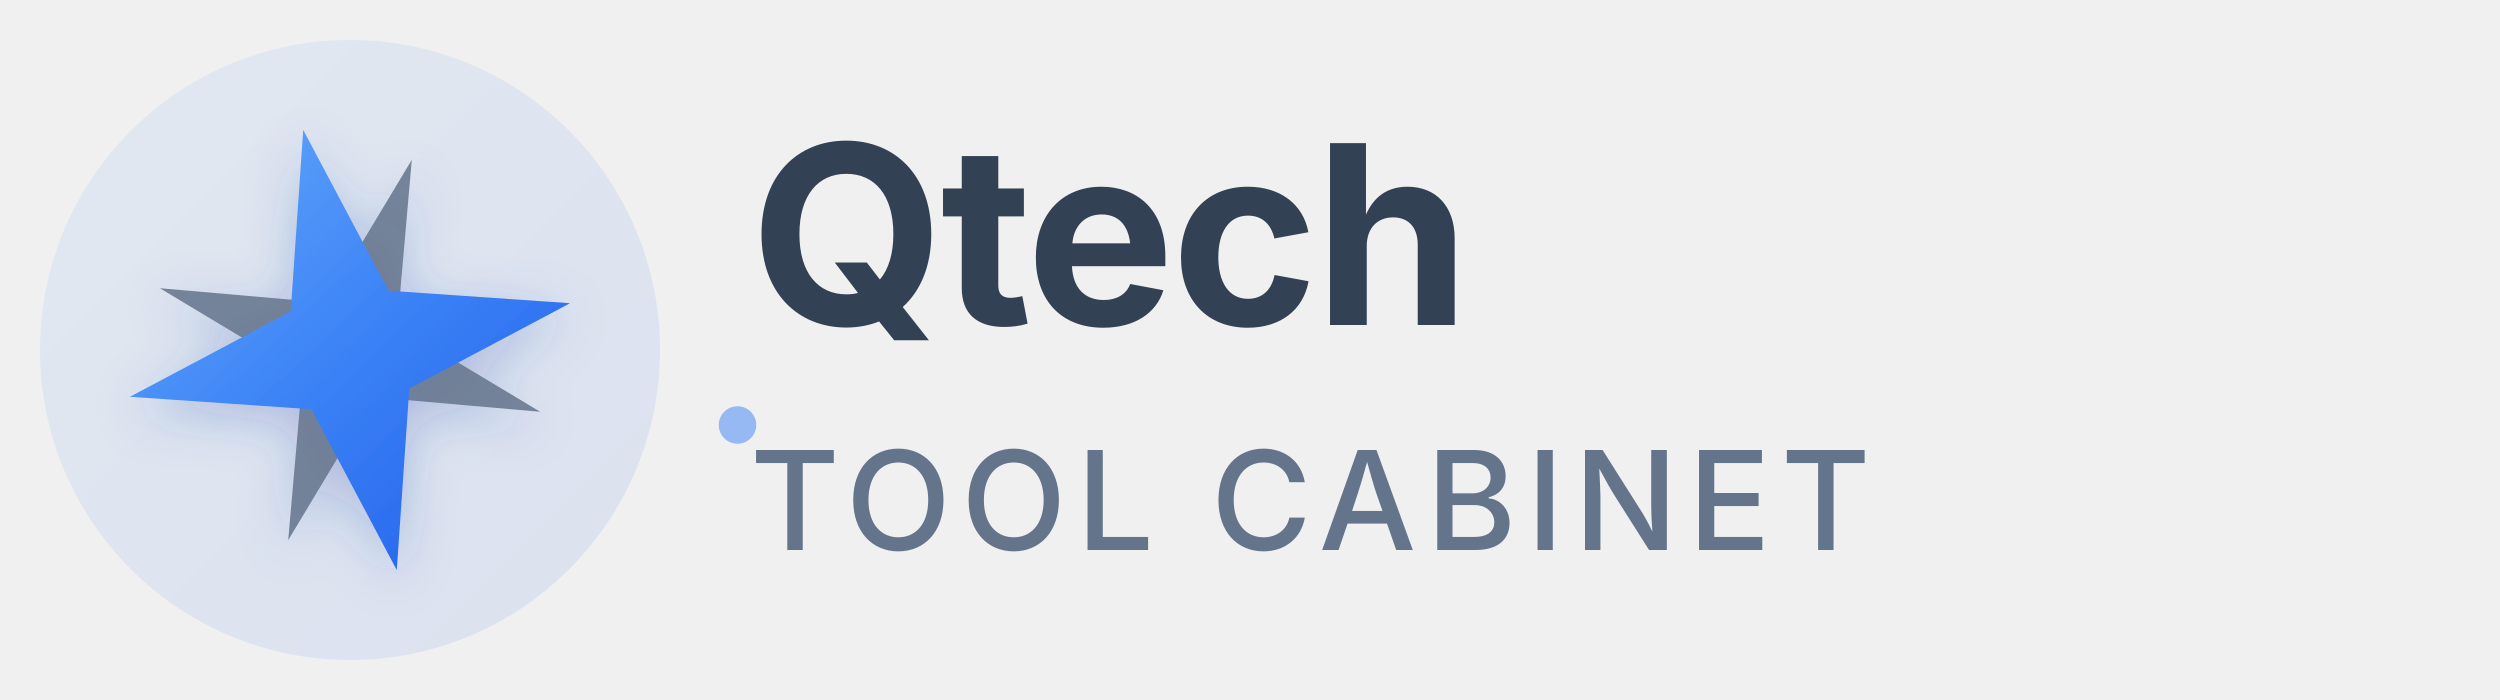
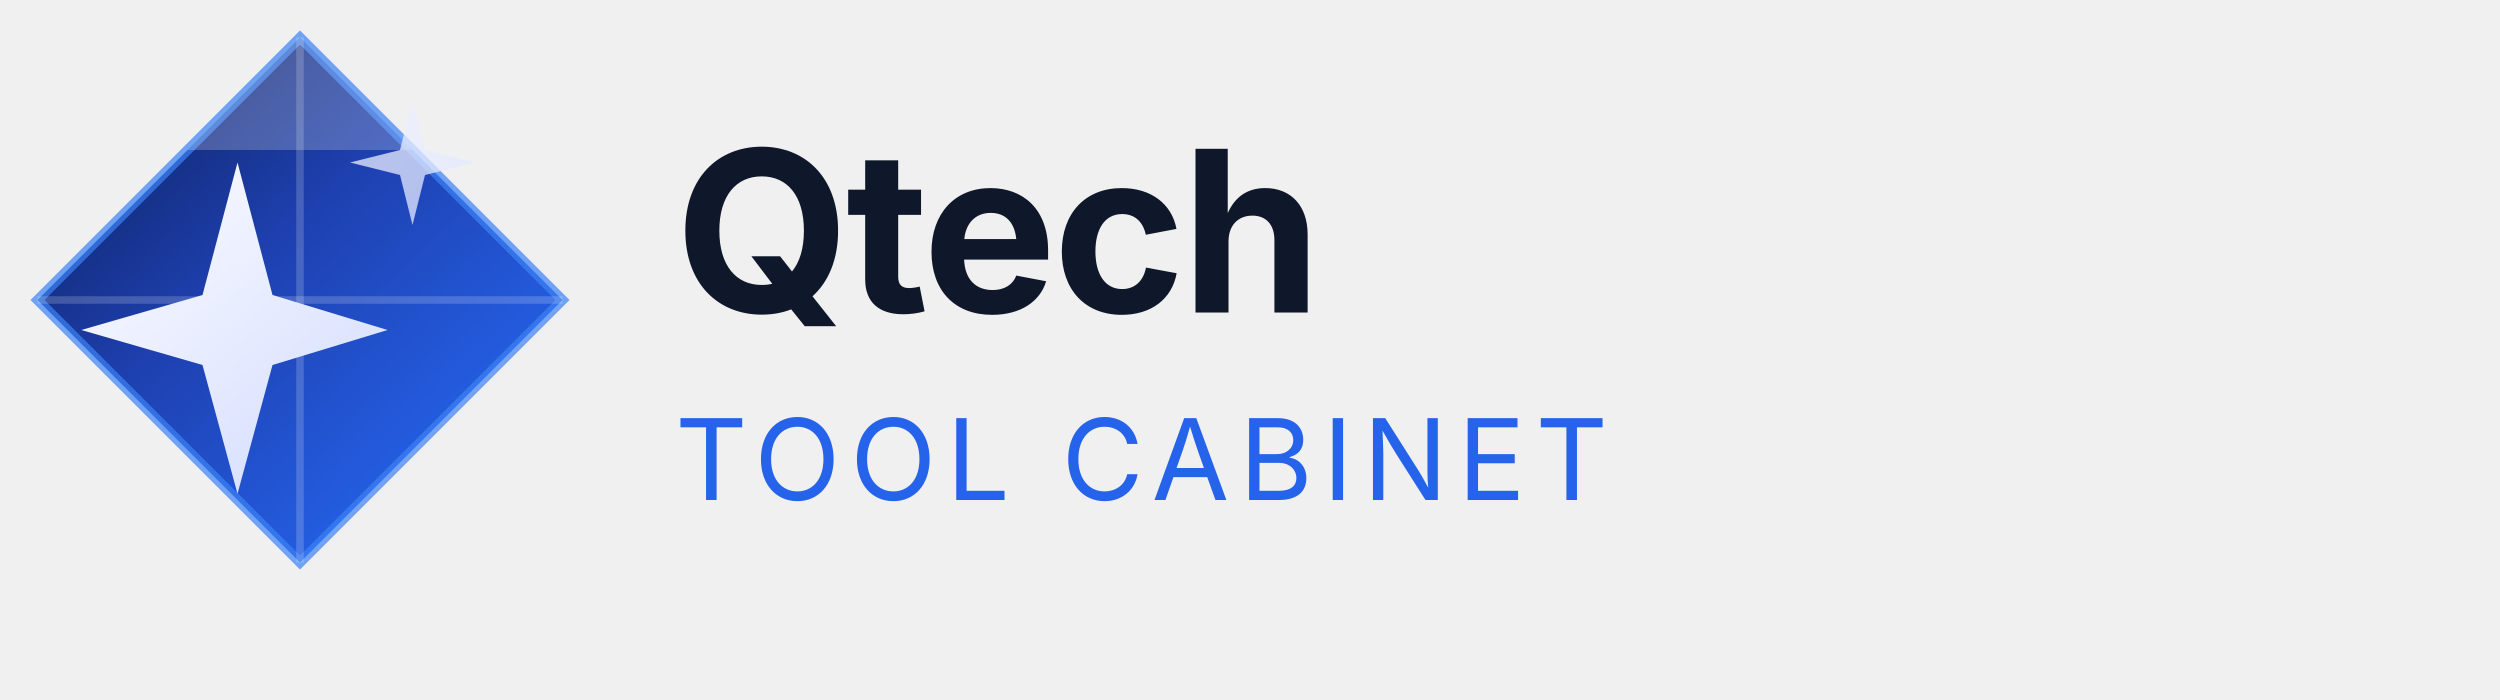
<svg xmlns="http://www.w3.org/2000/svg" viewBox="0 0 200 56" fill="none">
  <defs>
-     <linearGradient id="logoGrad" x1="0%" y1="0%" x2="100%" y2="100%">
-       <stop offset="0%" stop-color="#60a5fa" />
-       <stop offset="50%" stop-color="#3b82f6" />
-       <stop offset="100%" stop-color="#2563eb" />
+     <linearGradient id="cr" x1="4" y1="2" x2="52" y2="54" gradientUnits="userSpaceOnUse">
+       <stop stop-color="#0a1a4f" />
+       <stop offset="0.35" stop-color="#1e40af" />
+       <stop offset="0.7" stop-color="#2563eb" />
+       <stop offset="1" stop-color="#3b82f6" />
    </linearGradient>
-     <linearGradient id="starGrad" x1="20%" y1="0%" x2="80%" y2="100%">
-       <stop offset="0%" stop-color="#60a5fa" />
-       <stop offset="50%" stop-color="#3b82f6" />
-       <stop offset="100%" stop-color="#2563eb" />
+     <linearGradient id="st" x1="10" y1="8" x2="40" y2="42" gradientUnits="userSpaceOnUse">
+       <stop stop-color="#ffffff" />
+       <stop offset="1" stop-color="#c7d2fe" />
    </linearGradient>
-     <filter id="softShadow" x="-20%" y="-20%" width="140%" height="140%">
-       <feDropShadow dx="0" dy="1" stdDeviation="2" flood-color="#1e40af" flood-opacity="0.25" />
-     </filter>
  </defs>
-   <circle cx="28" cy="28" r="24" fill="url(#logoGrad)" opacity="0.10" stroke="url(#logoGrad)" stroke-width="1.6" />
-   <g filter="url(#softShadow)">
-     <path d="M28 12 L31 25 L44 28 L31 31 L28 44 L25 31 L12 28 L25 25 Z" fill="#64748B" opacity="0.85" transform="rotate(18 28 28)" />
-     <path d="M28 10 L32 24 L46 28 L32 32 L28 46 L24 32 L10 28 L24 24 Z" fill="url(#starGrad)" transform="rotate(-12 28 28)" />
-   </g>
-   <text x="60" y="26" font-family="'Inter', 'SF Pro Display', -apple-system, BlinkMacSystemFont, sans-serif" font-size="20" font-weight="700" fill="#334155" letter-spacing="-0.3">
-     Qtech
-   </text>
-   <text x="60" y="44" font-family="'Inter', 'SF Pro Display', -apple-system, BlinkMacSystemFont, sans-serif" font-size="11" font-weight="500" fill="#64748b" letter-spacing="0.8">
-     TOOL CABINET
-   </text>
-   <circle cx="59" cy="34" r="1.5" fill="#3b82f6" opacity="0.5" />
+   <polygon points="24,3 45,24 24,45 3,24" fill="url(#cr)" stroke="#3b82f6" stroke-width="0.8" stroke-opacity="0.7" />
+   <path d="M24 3 L24 45" stroke="#ffffff" stroke-opacity="0.18" stroke-width="0.6" />
+   <path d="M3 24 L45 24" stroke="#ffffff" stroke-opacity="0.18" stroke-width="0.6" />
+   <path d="M24 3 L33 12 L15 12 Z" fill="#ffffff" fill-opacity="0.22" />
+   <path d="M19 13 L21.8 23.6 L31 26.4 L21.8 29.2 L19 39.5 L16.2 29.2 L6.5 26.4 L16.2 23.6 Z" fill="url(#st)" />
+   <path d="M33 8 L34 12 L38 13 L34 14 L33 18 L32 14 L28 13 L32 12 Z" fill="url(#st)" opacity="0.75" />
+   <text x="54" y="25" font-family="'Inter',-apple-system,sans-serif" font-size="18" font-weight="700" fill="#0f172a" letter-spacing="-0.3">Qtech</text>
+   <text x="54" y="40" font-family="'Inter',-apple-system,sans-serif" font-size="9" font-weight="400" fill="#2563eb" letter-spacing="0.8">TOOL CABINET</text>
</svg>
